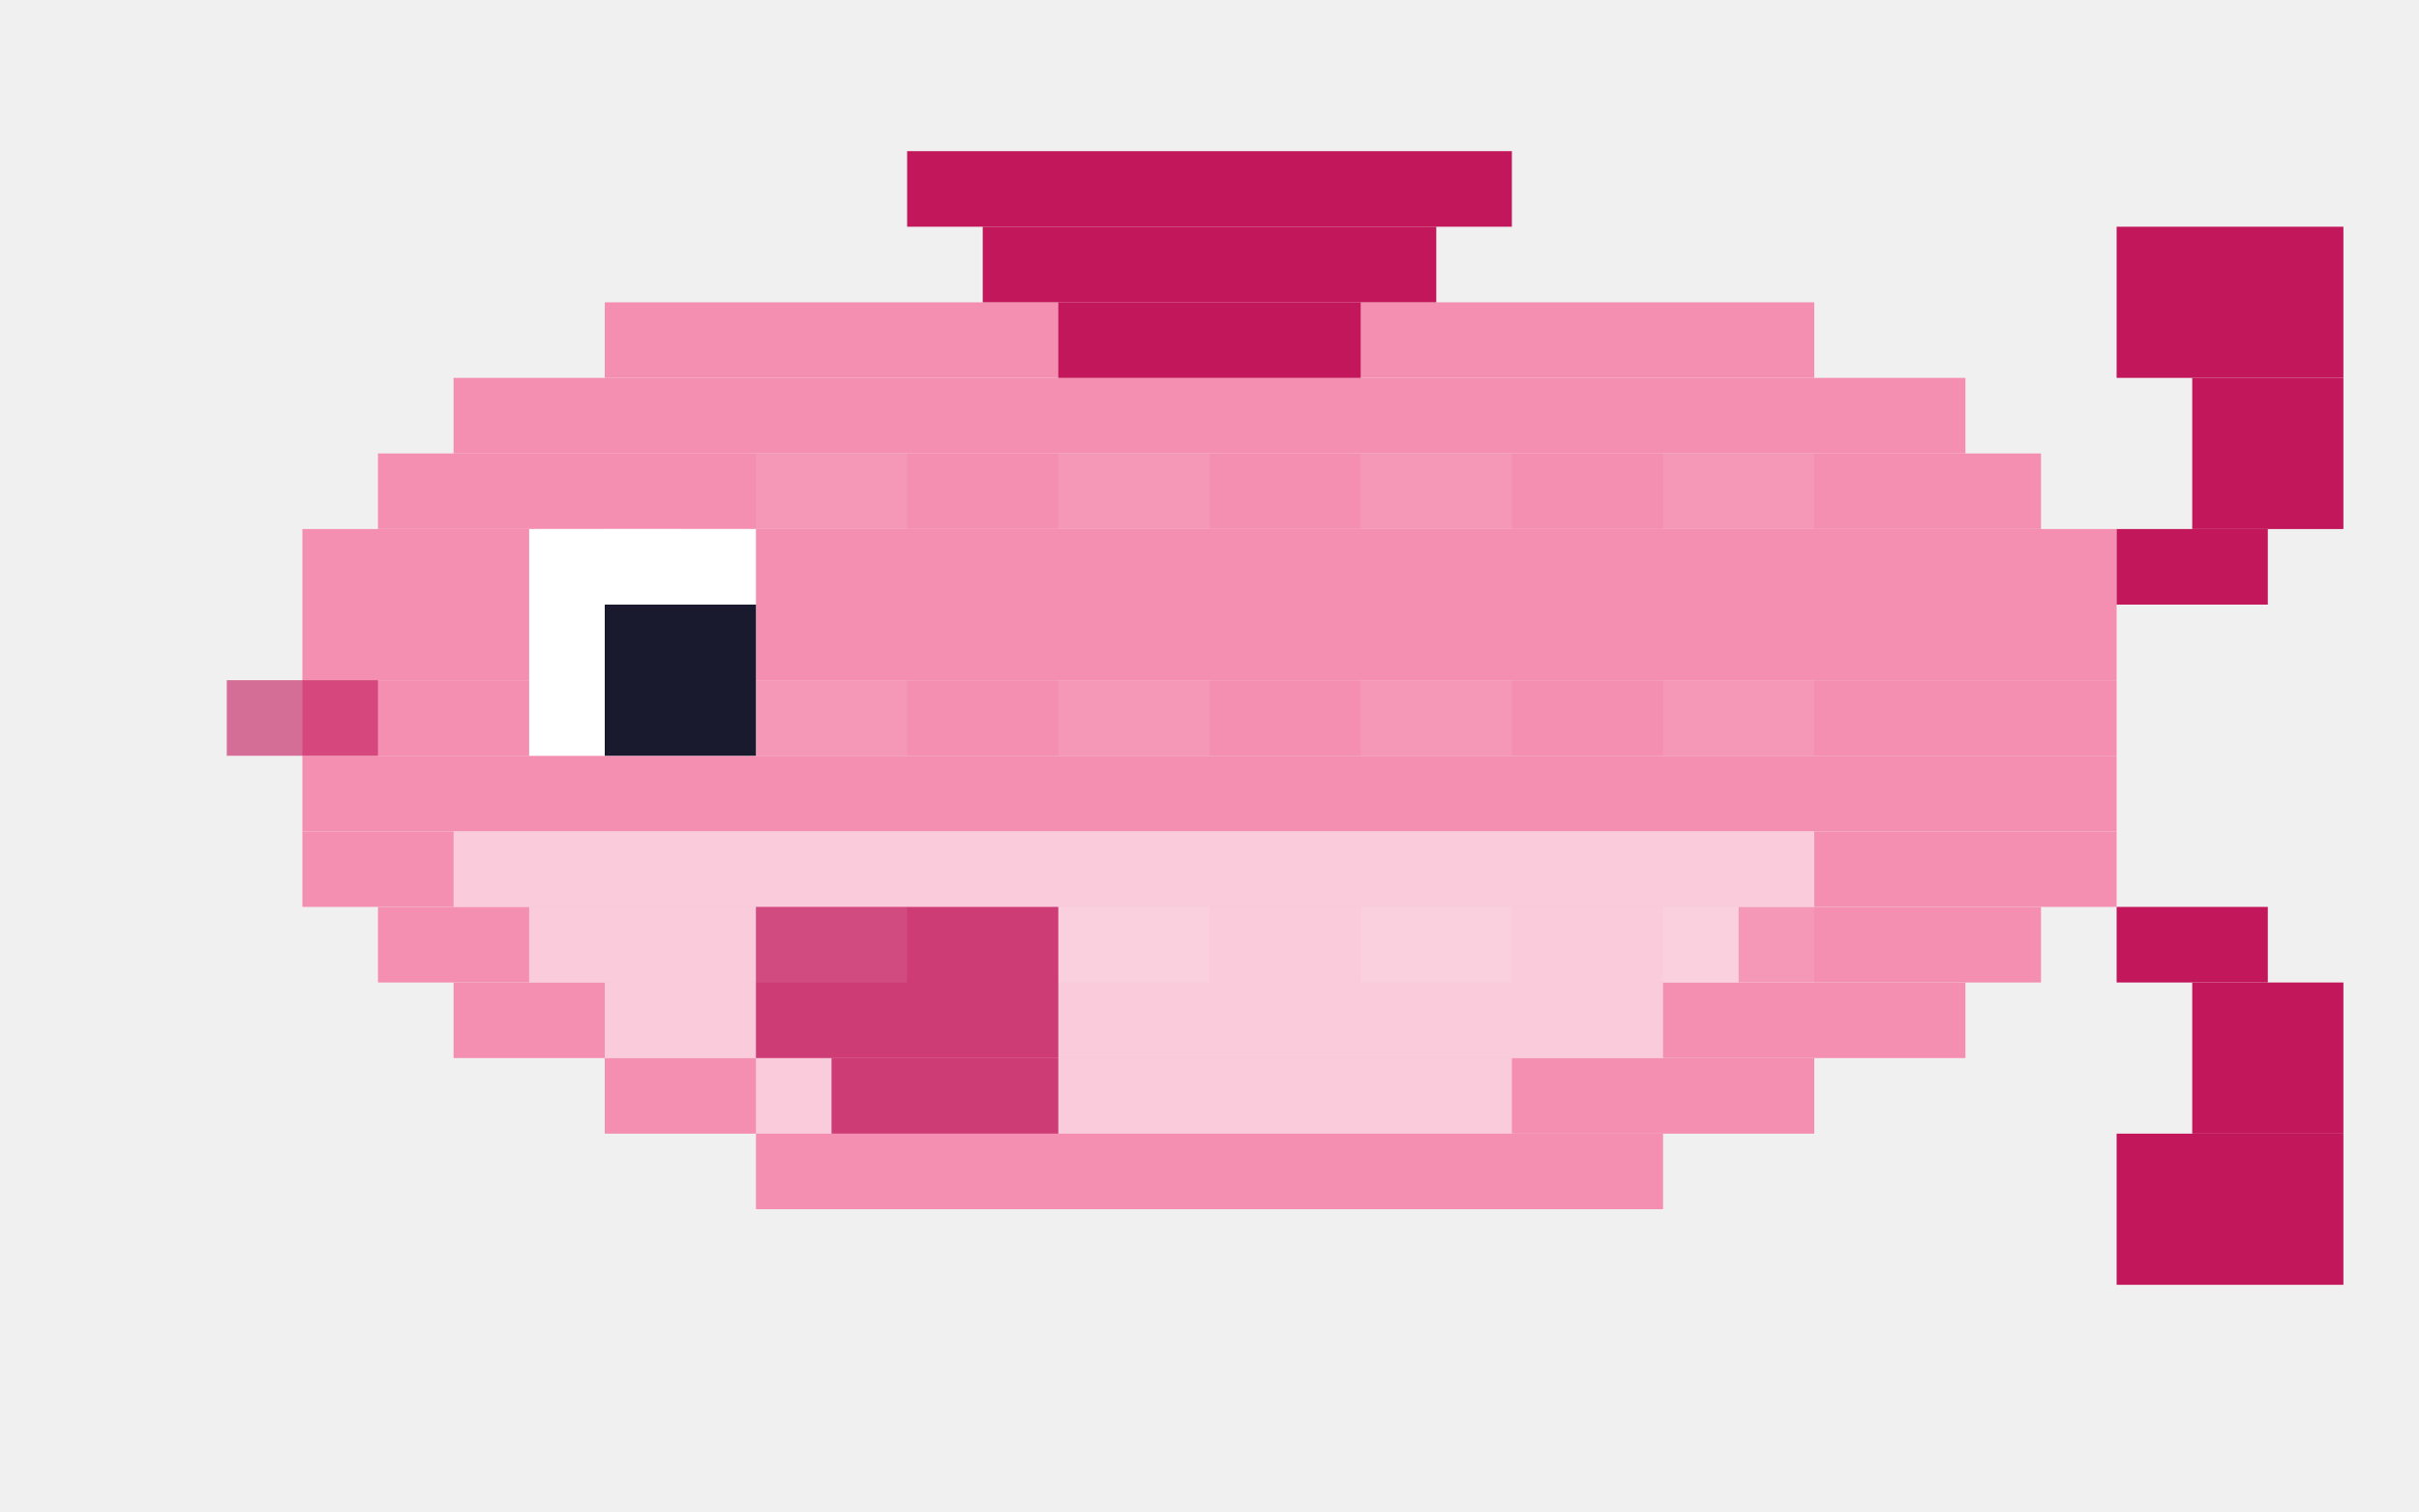
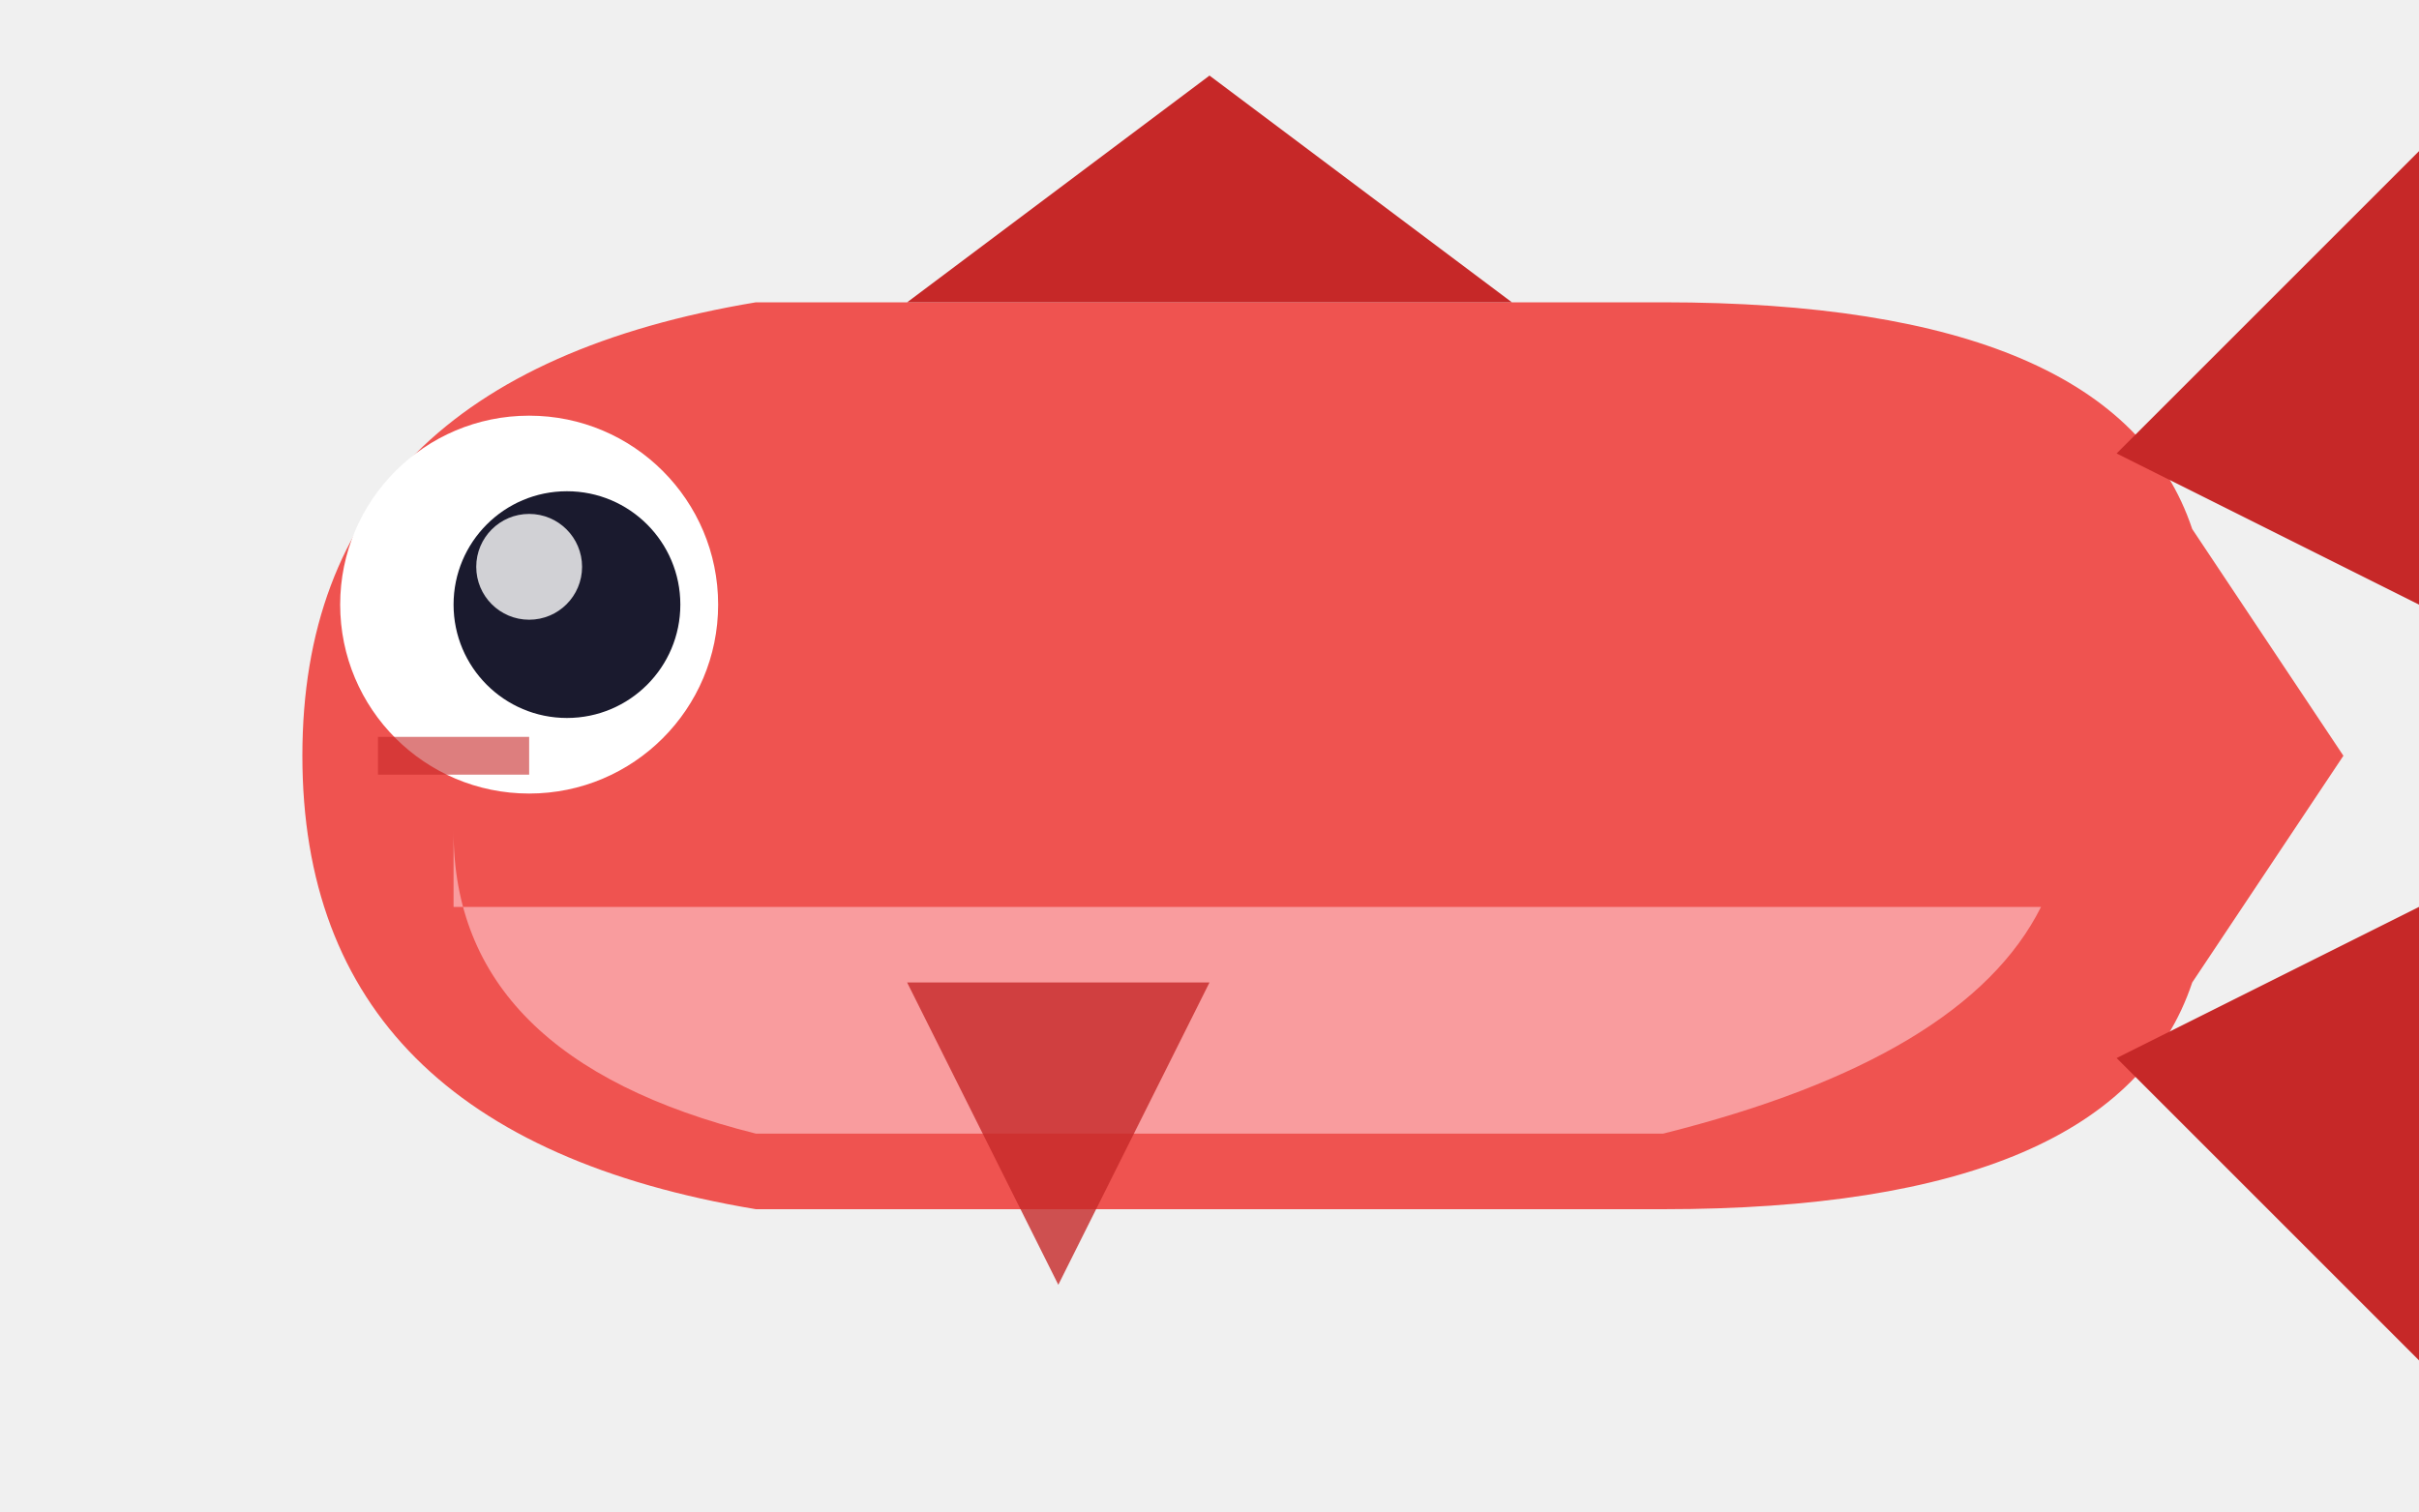
- <svg xmlns="http://www.w3.org/2000/svg" viewBox="0 0 32 20" width="64" height="40" style="image-rendering:pixelated">
-   <rect x="8" y="4" width="16" height="1" fill="#F48FB1" />
-   <rect x="6" y="5" width="20" height="1" fill="#F48FB1" />
-   <rect x="5" y="6" width="22" height="1" fill="#F48FB1" />
-   <rect x="4" y="7" width="24" height="1" fill="#F48FB1" />
-   <rect x="4" y="8" width="24" height="1" fill="#F48FB1" />
-   <rect x="4" y="9" width="24" height="1" fill="#F48FB1" />
-   <rect x="4" y="10" width="24" height="1" fill="#F48FB1" />
-   <rect x="4" y="11" width="24" height="1" fill="#F48FB1" />
-   <rect x="5" y="12" width="22" height="1" fill="#F48FB1" />
-   <rect x="6" y="13" width="20" height="1" fill="#F48FB1" />
-   <rect x="8" y="14" width="16" height="1" fill="#F48FB1" />
-   <rect x="10" y="15" width="12" height="1" fill="#F48FB1" />
-   <rect x="6" y="11" width="18" height="1" fill="#FCE4EC" opacity="0.7" />
-   <rect x="7" y="12" width="16" height="1" fill="#FCE4EC" opacity="0.7" />
-   <rect x="8" y="13" width="14" height="1" fill="#FCE4EC" opacity="0.7" />
-   <rect x="10" y="14" width="10" height="1" fill="#FCE4EC" opacity="0.7" />
-   <rect x="28" y="3" width="3" height="2" fill="#C2185B" />
-   <rect x="29" y="5" width="2" height="2" fill="#C2185B" />
-   <rect x="28" y="7" width="2" height="1" fill="#C2185B" />
-   <rect x="28" y="12" width="2" height="1" fill="#C2185B" />
-   <rect x="29" y="13" width="2" height="2" fill="#C2185B" />
-   <rect x="28" y="15" width="3" height="2" fill="#C2185B" />
-   <rect x="12" y="2" width="8" height="1" fill="#C2185B" />
-   <rect x="13" y="3" width="6" height="1" fill="#C2185B" />
-   <rect x="14" y="4" width="4" height="1" fill="#C2185B" />
-   <rect x="10" y="12" width="4" height="2" fill="#C2185B" opacity="0.8" />
-   <rect x="11" y="14" width="3" height="1" fill="#C2185B" opacity="0.8" />
-   <rect x="7" y="7" width="3" height="3" fill="white" />
-   <rect x="8" y="8" width="2" height="2" fill="#1a1a2e" />
-   <rect x="8" y="7" width="1" height="1" fill="white" opacity="0.8" />
-   <rect x="3" y="9" width="2" height="1" fill="#C2185B" opacity="0.6" />
-   <rect x="10" y="6" width="2" height="1" fill="white" opacity="0.08" />
-   <rect x="14" y="6" width="2" height="1" fill="white" opacity="0.08" />
-   <rect x="18" y="6" width="2" height="1" fill="white" opacity="0.08" />
-   <rect x="22" y="6" width="2" height="1" fill="white" opacity="0.08" />
-   <rect x="10" y="9" width="2" height="1" fill="white" opacity="0.08" />
-   <rect x="14" y="9" width="2" height="1" fill="white" opacity="0.08" />
-   <rect x="18" y="9" width="2" height="1" fill="white" opacity="0.08" />
-   <rect x="22" y="9" width="2" height="1" fill="white" opacity="0.08" />
-   <rect x="10" y="12" width="2" height="1" fill="white" opacity="0.08" />
-   <rect x="14" y="12" width="2" height="1" fill="white" opacity="0.08" />
-   <rect x="18" y="12" width="2" height="1" fill="white" opacity="0.08" />
-   <rect x="22" y="12" width="2" height="1" fill="white" opacity="0.08" />
+ <svg xmlns="http://www.w3.org/2000/svg" viewBox="0 0 32 20" width="64" height="40">
+   <path d="M4,10 Q4,5 10,4 L22,4 Q28,4 29,7 L31,10 L29,13 Q28,16 22,16 L10,16 Q4,15 4,10 Z" fill="#EF5350" />
+   <path d="M6,11 Q6,14 10,15 L22,15 Q26,14 27,12 L6,12 Z" fill="#FFCDD2" opacity="0.6" />
+   <path d="M28,6 L32,2 L32,8 Z" fill="#C62828" />
+   <path d="M28,14 L32,18 L32,12 Z" fill="#C62828" />
+   <path d="M12,4 L16,1 L20,4 Z" fill="#C62828" />
+   <path d="M12,13 L14,17 L16,13 Z" fill="#C62828" opacity="0.8" />
+   <circle cx="7" cy="8" r="2.5" fill="white" />
+   <circle cx="7.5" cy="8" r="1.5" fill="#1a1a2e" />
+   <circle cx="7" cy="7.5" r="0.7" fill="white" opacity="0.8" />
+   <line x1="5" y1="10" x2="7" y2="10" stroke="#C62828" stroke-width="0.5" opacity="0.6" />
</svg>
